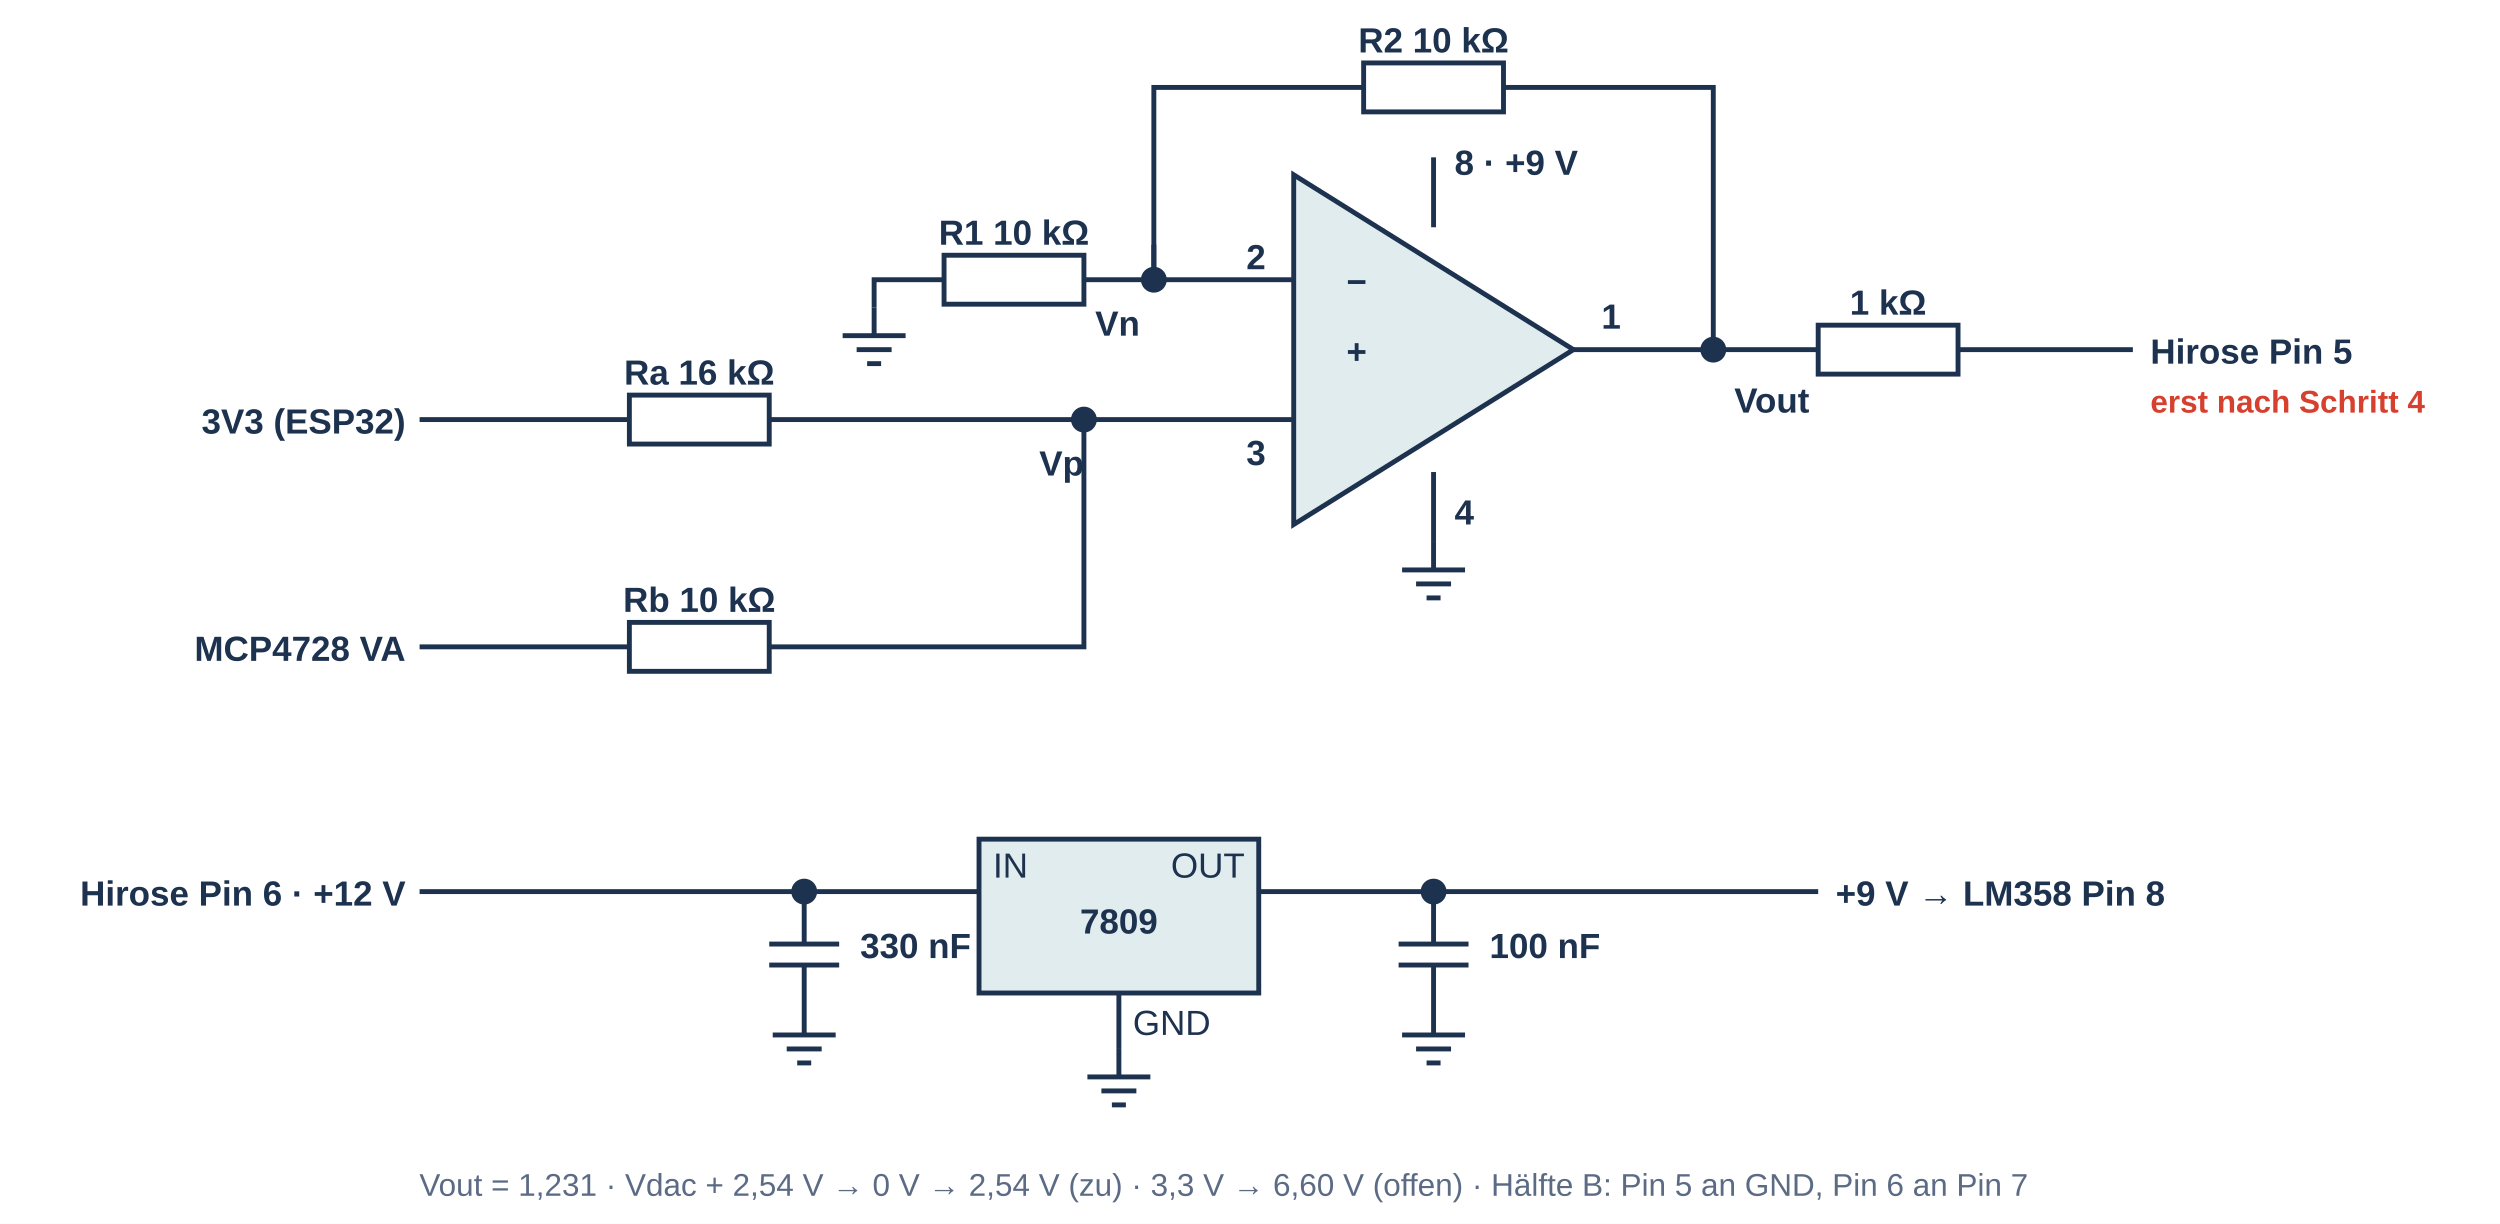
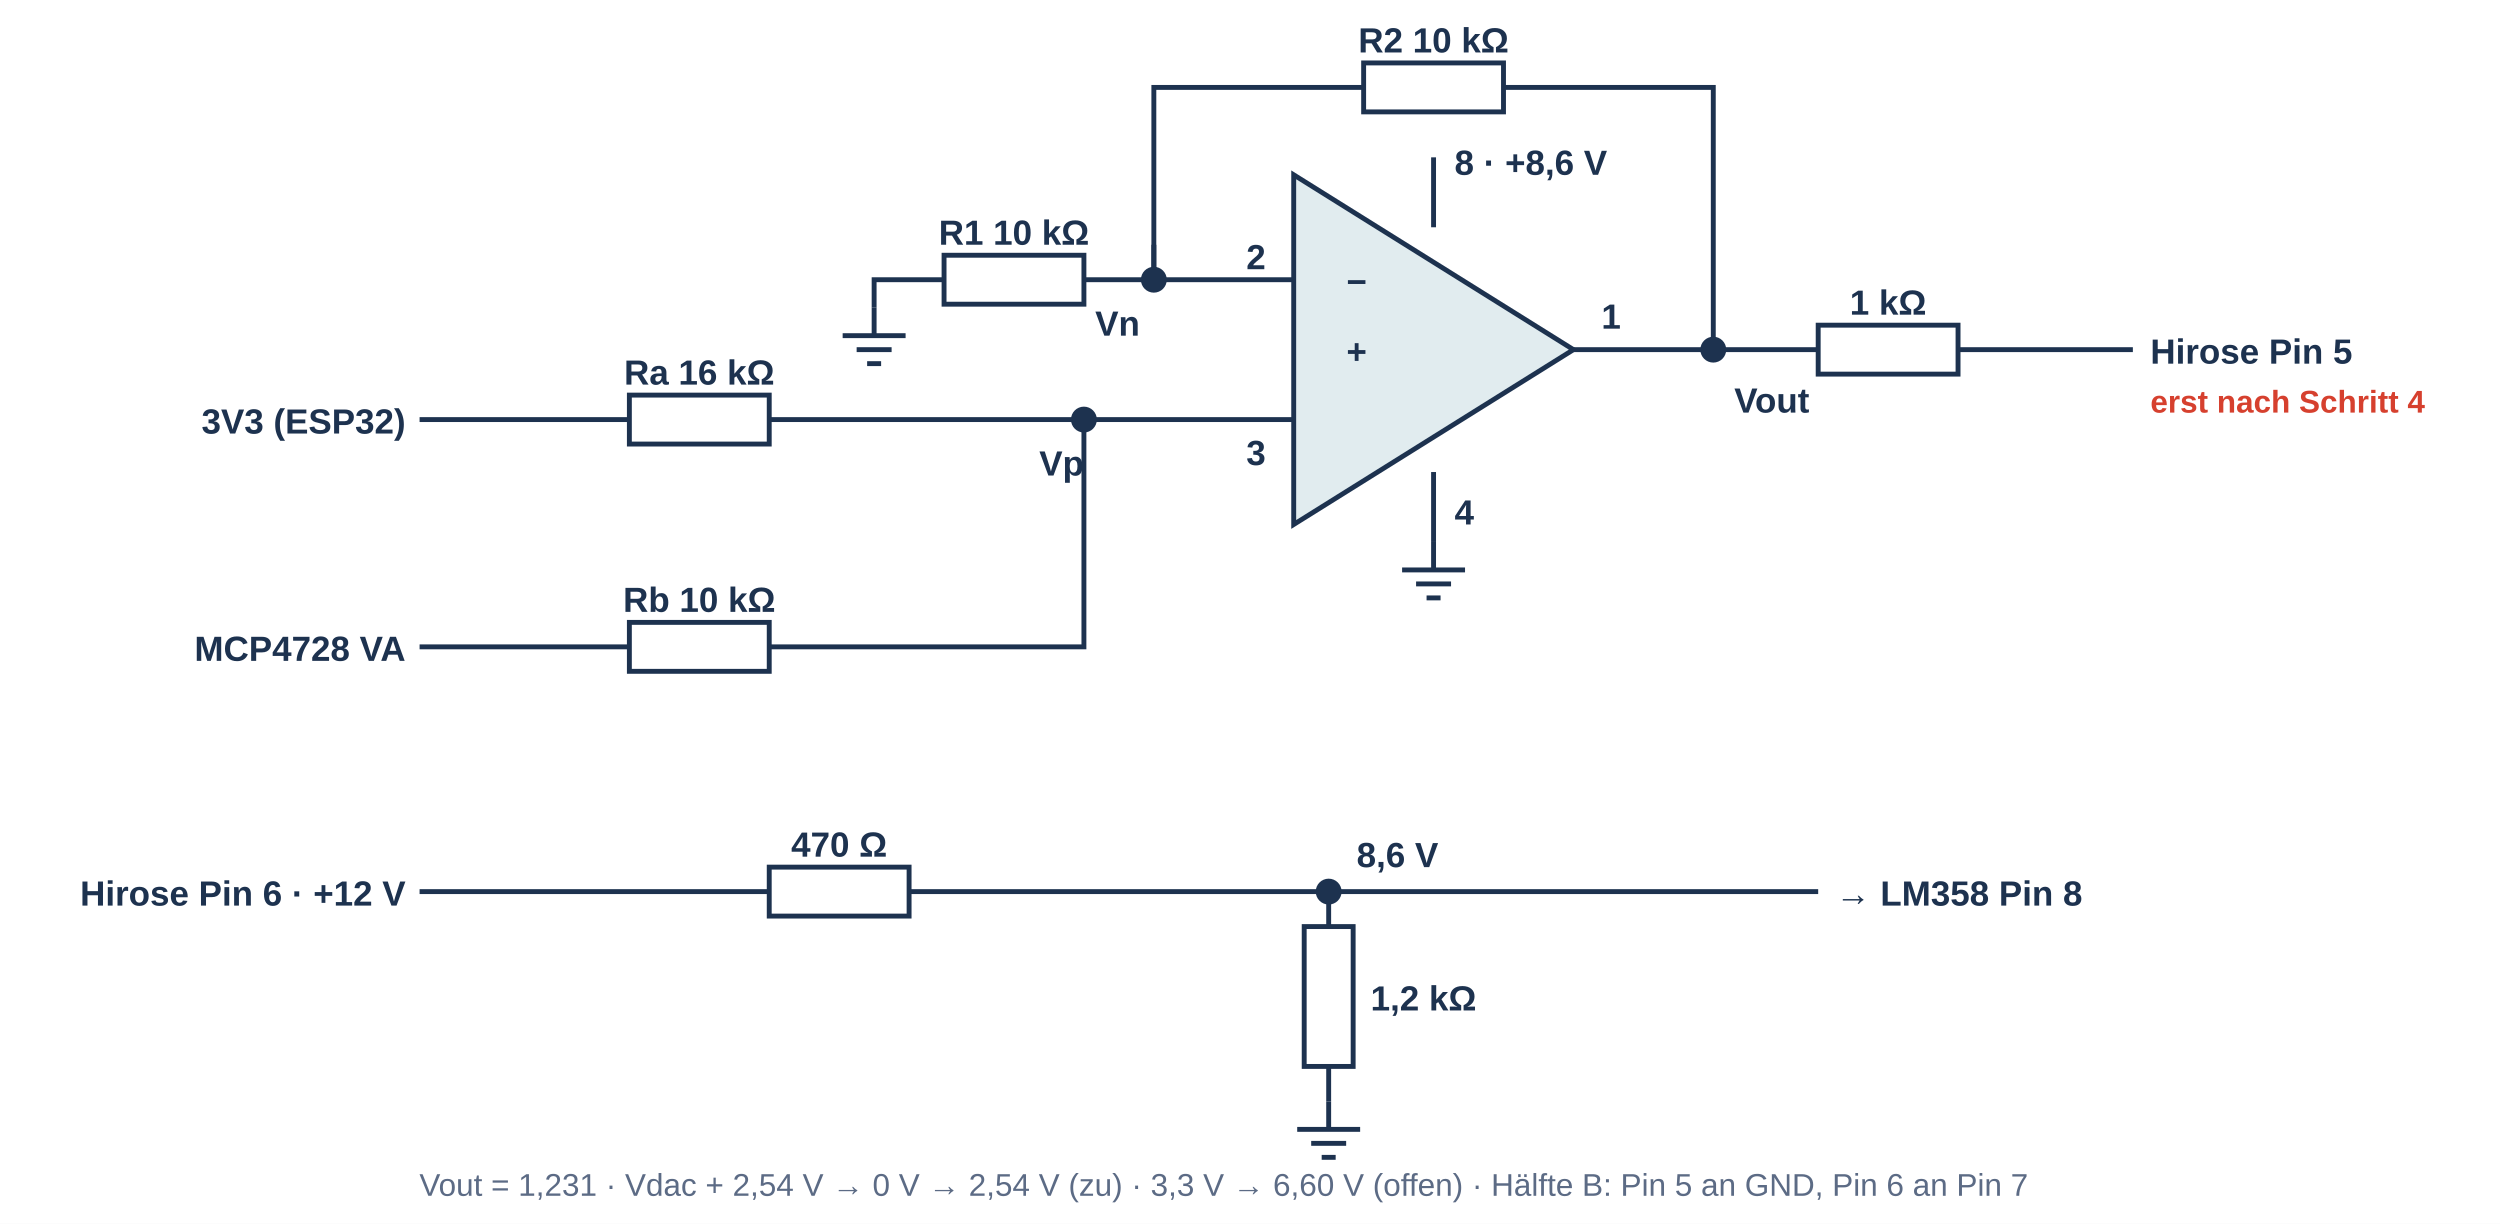
- <svg xmlns="http://www.w3.org/2000/svg" viewBox="-50 30 715 350" role="img" aria-label="Schaltplan Verstärkerstufe und 9-V-Regler">
+ <svg xmlns="http://www.w3.org/2000/svg" viewBox="-50 30 715 350" role="img" aria-label="Schaltplan Verstärkerstufe und Versorgung">
  <rect x="-120" width="840" height="380" fill="#fff" />
  <g stroke="#1D324F" stroke-width="1.4" fill="none">
    <polygon points="320,80 320,180 400,130" fill="#E1ECEF" />
    <polyline points="70,150 260,150 320,150" />
    <rect x="130" y="143" width="40" height="14" fill="#fff" />
    <circle cx="260" cy="150" r="3" fill="#1D324F" />
    <polyline points="70,215 260,215 260,150" />
    <rect x="130" y="208" width="40" height="14" fill="#fff" />
    <polyline points="320,110 280,110" />
    <circle cx="280" cy="110" r="3" fill="#1D324F" />
    <polyline points="280,110 280,100" />
    <polyline points="280,110 200,110 200,118" />
    <rect x="220" y="103" width="40" height="14" fill="#fff" />
    <line x1="200" y1="118" x2="200" y2="126" />
    <line x1="191" y1="126" x2="209" y2="126" />
    <line x1="195" y1="130" x2="205" y2="130" />
    <line x1="198" y1="134" x2="202" y2="134" />
    <polyline points="280,110 280,55 440,55 440,130" />
    <rect x="340" y="48" width="40" height="14" fill="#fff" />
    <polyline points="400,130 440,130 560,130" />
    <circle cx="440" cy="130" r="3" fill="#1D324F" />
    <rect x="470" y="123" width="40" height="14" fill="#fff" />
    <polyline points="360,95 360,75" />
    <polyline points="360,165 360,185" />
    <line x1="360" y1="185" x2="360" y2="193" />
    <line x1="351" y1="193" x2="369" y2="193" />
    <line x1="355" y1="197" x2="365" y2="197" />
    <line x1="358" y1="201" x2="362" y2="201" />
-     <rect x="230" y="270" width="80" height="44" fill="#E1ECEF" />
-     <polyline points="70,285 230,285" />
-     <polyline points="310,285 470,285" />
-     <polyline points="270,314 270,330" />
-     <line x1="270" y1="330" x2="270" y2="338" />
-     <line x1="261" y1="338" x2="279" y2="338" />
-     <line x1="265" y1="342" x2="275" y2="342" />
-     <line x1="268" y1="346" x2="272" y2="346" />
-     <polyline points="180,285 180,300" />
-     <line x1="170" y1="300" x2="190" y2="300" />
-     <line x1="170" y1="306" x2="190" y2="306" />
-     <polyline points="180,306 180,318" />
-     <line x1="180" y1="318" x2="180" y2="326" />
-     <line x1="171" y1="326" x2="189" y2="326" />
-     <line x1="175" y1="330" x2="185" y2="330" />
-     <line x1="178" y1="334" x2="182" y2="334" />
-     <circle cx="180" cy="285" r="3" fill="#1D324F" />
-     <polyline points="360,285 360,300" />
-     <line x1="350" y1="300" x2="370" y2="300" />
-     <line x1="350" y1="306" x2="370" y2="306" />
-     <polyline points="360,306 360,318" />
-     <line x1="360" y1="318" x2="360" y2="326" />
-     <line x1="351" y1="326" x2="369" y2="326" />
-     <line x1="355" y1="330" x2="365" y2="330" />
-     <line x1="358" y1="334" x2="362" y2="334" />
-     <circle cx="360" cy="285" r="3" fill="#1D324F" />
+     <polyline points="70,285 330,285 470,285" />
+     <rect x="170" y="278" width="40" height="14" fill="#fff" />
+     <circle cx="330" cy="285" r="3" fill="#1D324F" />
+     <polyline points="330,285 330,345" />
+     <rect x="323" y="295" width="14" height="40" fill="#fff" />
+     <line x1="330" y1="345" x2="330" y2="353" />
+     <line x1="321" y1="353" x2="339" y2="353" />
+     <line x1="325" y1="357" x2="335" y2="357" />
+     <line x1="328" y1="361" x2="332" y2="361" />
  </g>
  <text x="66" y="154" font-family="Public Sans,Arial,sans-serif" font-size="10" font-weight="800" text-anchor="end" fill="#1D324F">3V3 (ESP32)</text>
  <text x="66" y="219" font-family="Public Sans,Arial,sans-serif" font-size="10" font-weight="800" text-anchor="end" fill="#1D324F">MCP4728 VA</text>
  <text x="150" y="140" font-family="Public Sans,Arial,sans-serif" font-size="10" font-weight="700" text-anchor="middle" fill="#1D324F">Ra 16 kΩ</text>
  <text x="150" y="205" font-family="Public Sans,Arial,sans-serif" font-size="10" font-weight="700" text-anchor="middle" fill="#1D324F">Rb 10 kΩ</text>
  <text x="240" y="100" font-family="Public Sans,Arial,sans-serif" font-size="10" font-weight="700" text-anchor="middle" fill="#1D324F">R1 10 kΩ</text>
  <text x="360" y="45" font-family="Public Sans,Arial,sans-serif" font-size="10" font-weight="700" text-anchor="middle" fill="#1D324F">R2 10 kΩ</text>
  <text x="490" y="120" font-family="Public Sans,Arial,sans-serif" font-size="10" font-weight="700" text-anchor="middle" fill="#1D324F">1 kΩ</text>
  <text x="312" y="107" font-family="Public Sans,Arial,sans-serif" font-size="10" font-weight="800" text-anchor="end" fill="#1D324F">2</text>
  <text x="312" y="163" font-family="Public Sans,Arial,sans-serif" font-size="10" font-weight="800" text-anchor="end" fill="#1D324F">3</text>
  <text x="408" y="124" font-family="Public Sans,Arial,sans-serif" font-size="10" font-weight="800" text-anchor="start" fill="#1D324F">1</text>
  <text x="338" y="134" font-family="Public Sans,Arial,sans-serif" font-size="10" font-weight="800" text-anchor="middle" fill="#1D324F">+</text>
  <text x="338" y="114" font-family="Public Sans,Arial,sans-serif" font-size="10" font-weight="800" text-anchor="middle" fill="#1D324F">−</text>
-   <text x="366" y="80" font-family="Public Sans,Arial,sans-serif" font-size="10" font-weight="700" text-anchor="start" fill="#1D324F">8 · +9 V</text>
+   <text x="366" y="80" font-family="Public Sans,Arial,sans-serif" font-size="10" font-weight="700" text-anchor="start" fill="#1D324F">8 · +8,6 V</text>
  <text x="366" y="180" font-family="Public Sans,Arial,sans-serif" font-size="10" font-weight="800" text-anchor="start" fill="#1D324F">4</text>
  <text x="565" y="134" font-family="Public Sans,Arial,sans-serif" font-size="10" font-weight="800" text-anchor="start" fill="#1D324F">Hirose Pin 5</text>
  <text x="66" y="289" font-family="Public Sans,Arial,sans-serif" font-size="10" font-weight="800" text-anchor="end" fill="#1D324F">Hirose Pin 6 · +12 V</text>
-   <text x="270" y="297" font-family="Public Sans,Arial,sans-serif" font-size="10" font-weight="800" text-anchor="middle" fill="#1D324F">7809</text>
-   <text x="234" y="281" font-family="Public Sans,Arial,sans-serif" font-size="10" font-weight="500" text-anchor="start" fill="#1D324F">IN</text>
-   <text x="306" y="281" font-family="Public Sans,Arial,sans-serif" font-size="10" font-weight="500" text-anchor="end" fill="#1D324F">OUT</text>
-   <text x="274" y="326" font-family="Public Sans,Arial,sans-serif" font-size="10" font-weight="500" text-anchor="start" fill="#1D324F">GND</text>
-   <text x="196" y="304" font-family="Public Sans,Arial,sans-serif" font-size="10" font-weight="600" text-anchor="start" fill="#1D324F">330 nF</text>
-   <text x="376" y="304" font-family="Public Sans,Arial,sans-serif" font-size="10" font-weight="600" text-anchor="start" fill="#1D324F">100 nF</text>
-   <text x="475" y="289" font-family="Public Sans,Arial,sans-serif" font-size="10" font-weight="800" text-anchor="start" fill="#1D324F">+9 V → LM358 Pin 8</text>
+   <text x="190" y="275" font-family="Public Sans,Arial,sans-serif" font-size="10" font-weight="700" text-anchor="middle" fill="#1D324F">470 Ω</text>
+   <text x="342" y="319" font-family="Public Sans,Arial,sans-serif" font-size="10" font-weight="700" text-anchor="start" fill="#1D324F">1,2 kΩ</text>
+   <text x="338" y="278" font-family="Public Sans,Arial,sans-serif" font-size="10" font-weight="700" text-anchor="start" fill="#1D324F">8,6 V</text>
+   <text x="475" y="289" font-family="Public Sans,Arial,sans-serif" font-size="10" font-weight="800" text-anchor="start" fill="#1D324F">→ LM358 Pin 8</text>
  <text x="260" y="166" font-family="Public Sans,Arial,sans-serif" font-size="10" font-weight="600" text-anchor="end" fill="#1D324F">Vp</text>
  <text x="446" y="148" font-family="Public Sans,Arial,sans-serif" font-size="10" font-weight="700" text-anchor="start" fill="#1D324F">Vout</text>
  <text x="276" y="126" font-family="Public Sans,Arial,sans-serif" font-size="10" font-weight="600" text-anchor="end" fill="#1D324F">Vn</text>
  <text x="565" y="148" font-family="Public Sans,Arial,sans-serif" font-size="9" font-weight="600" text-anchor="start" fill="#D6402E">erst nach Schritt 4</text>
  <text x="300" y="372" font-family="Public Sans,Arial,sans-serif" font-size="9" font-weight="500" text-anchor="middle" fill="#5C6B85">Vout = 1,231 · Vdac + 2,54 V  →  0 V → 2,54 V (zu) · 3,3 V → 6,60 V (offen) · Hälfte B: Pin 5 an GND, Pin 6 an Pin 7</text>
</svg>
